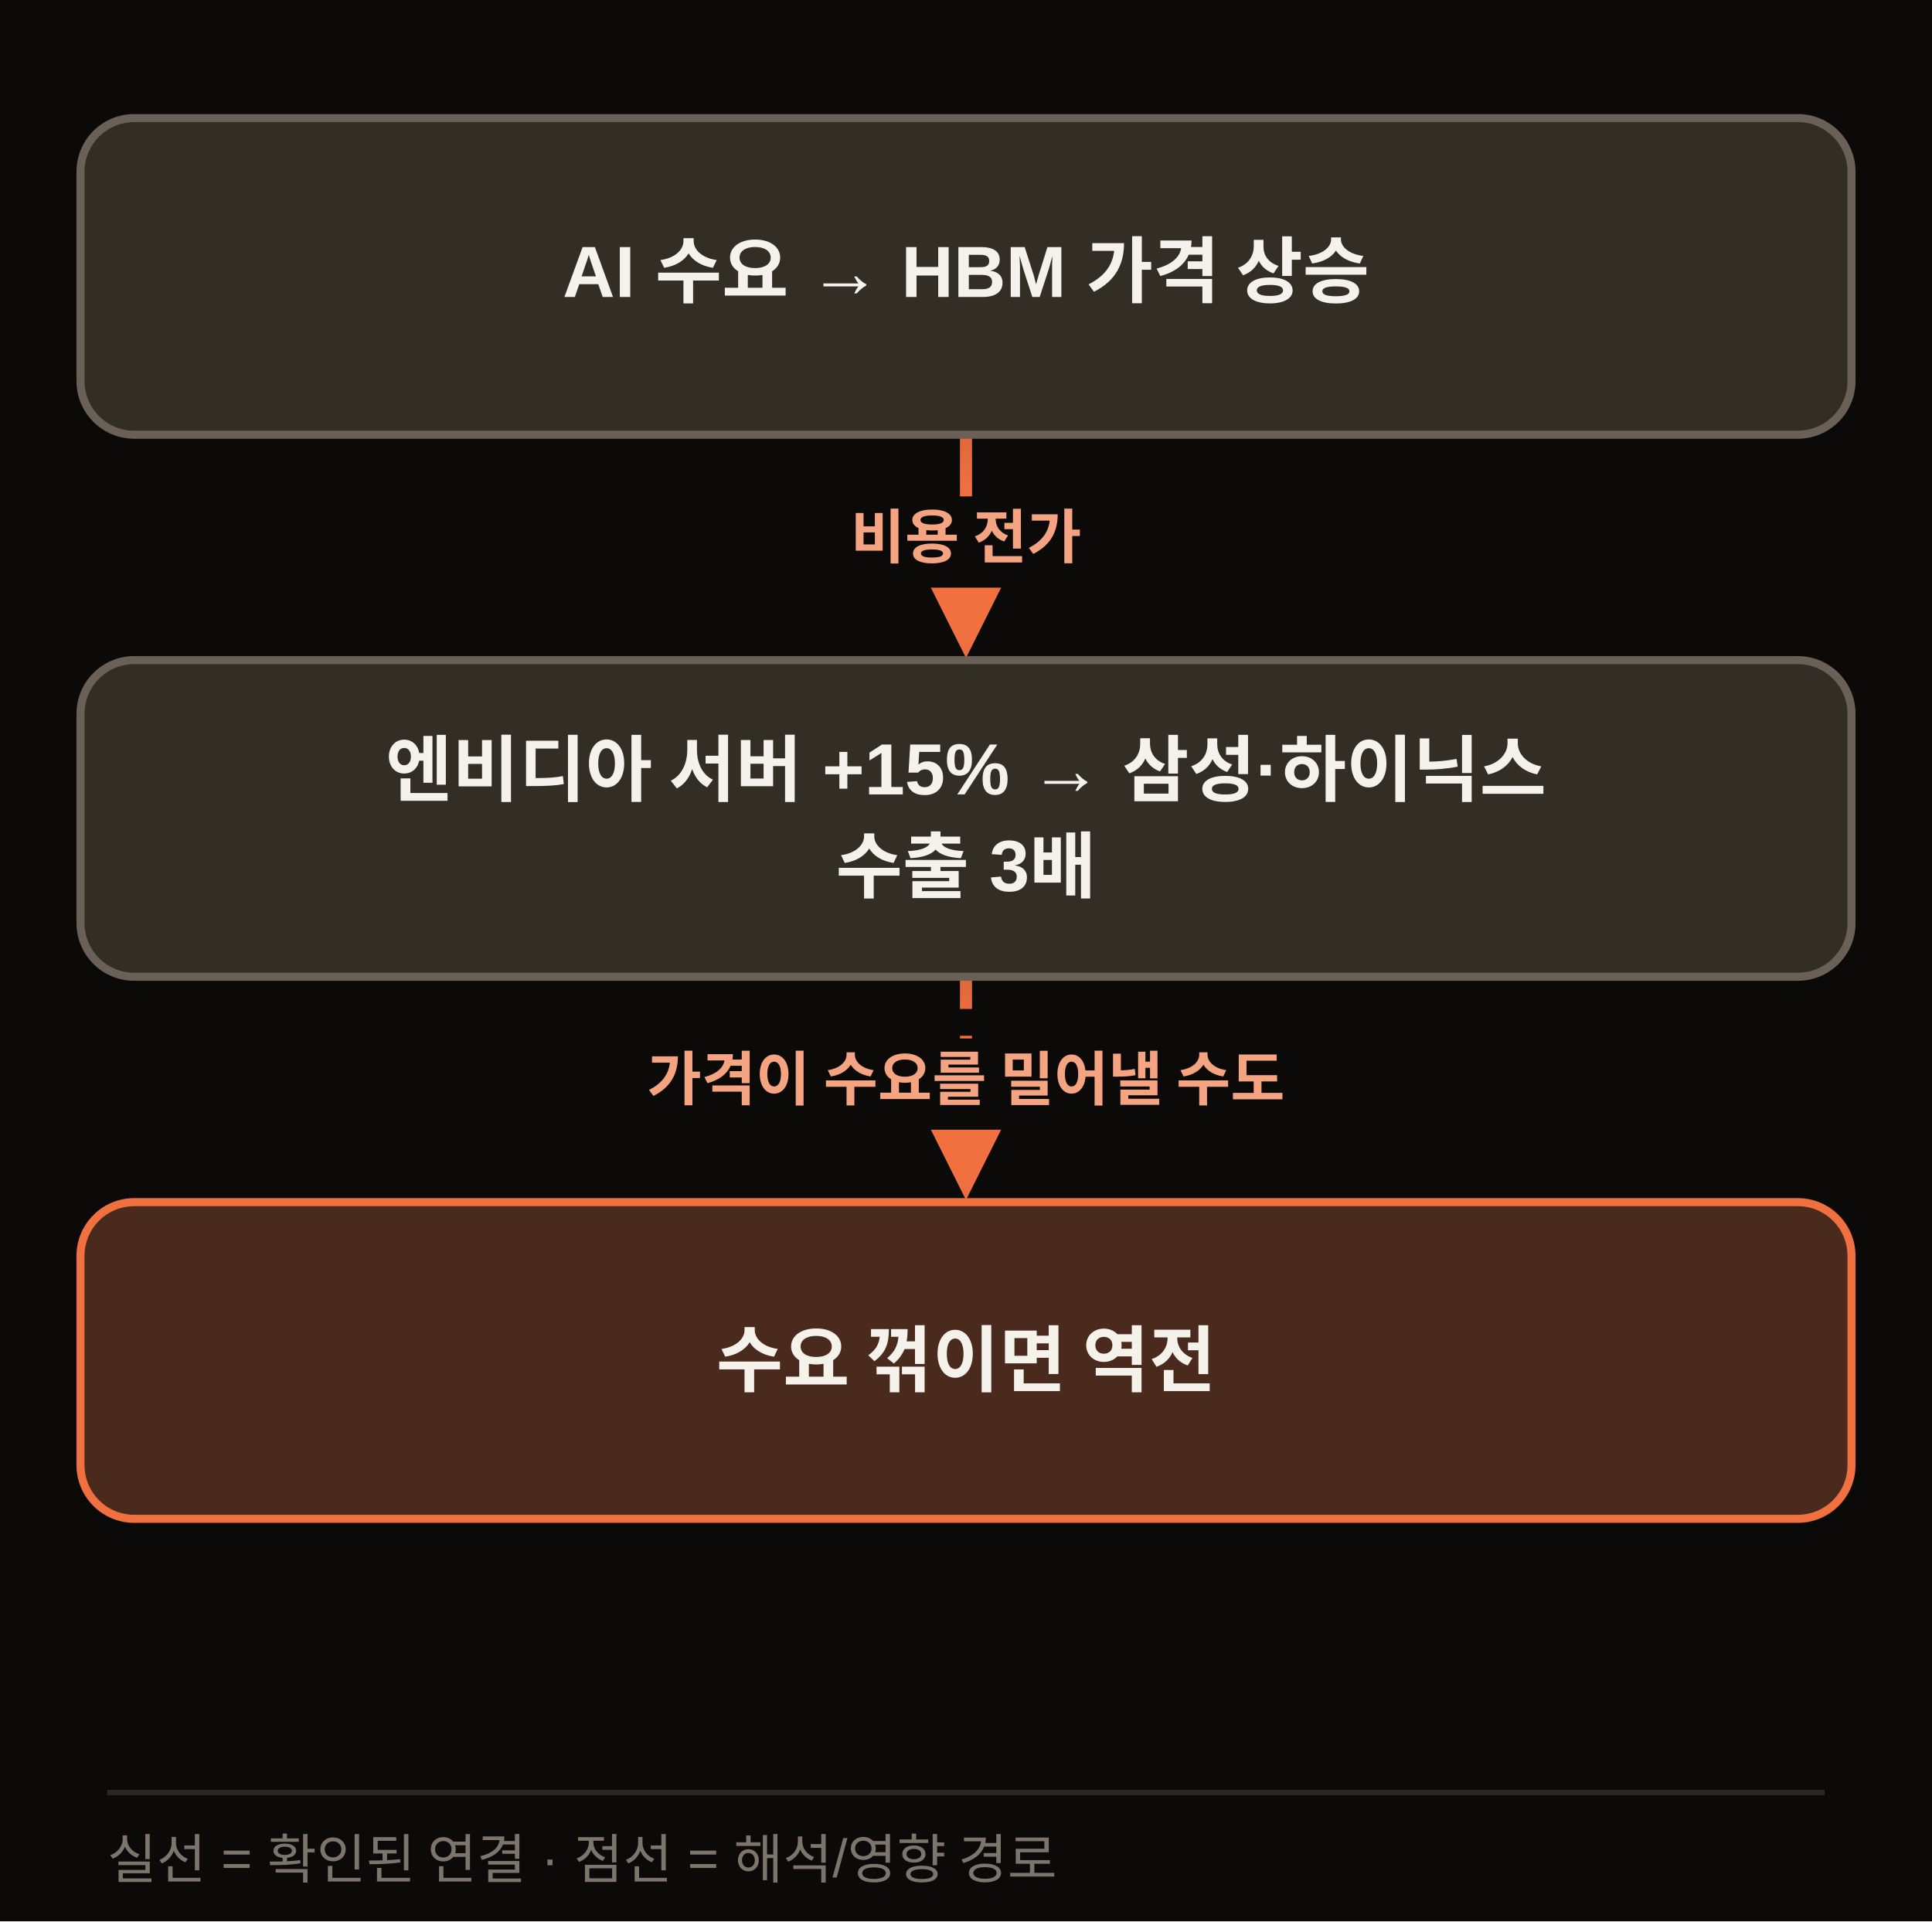
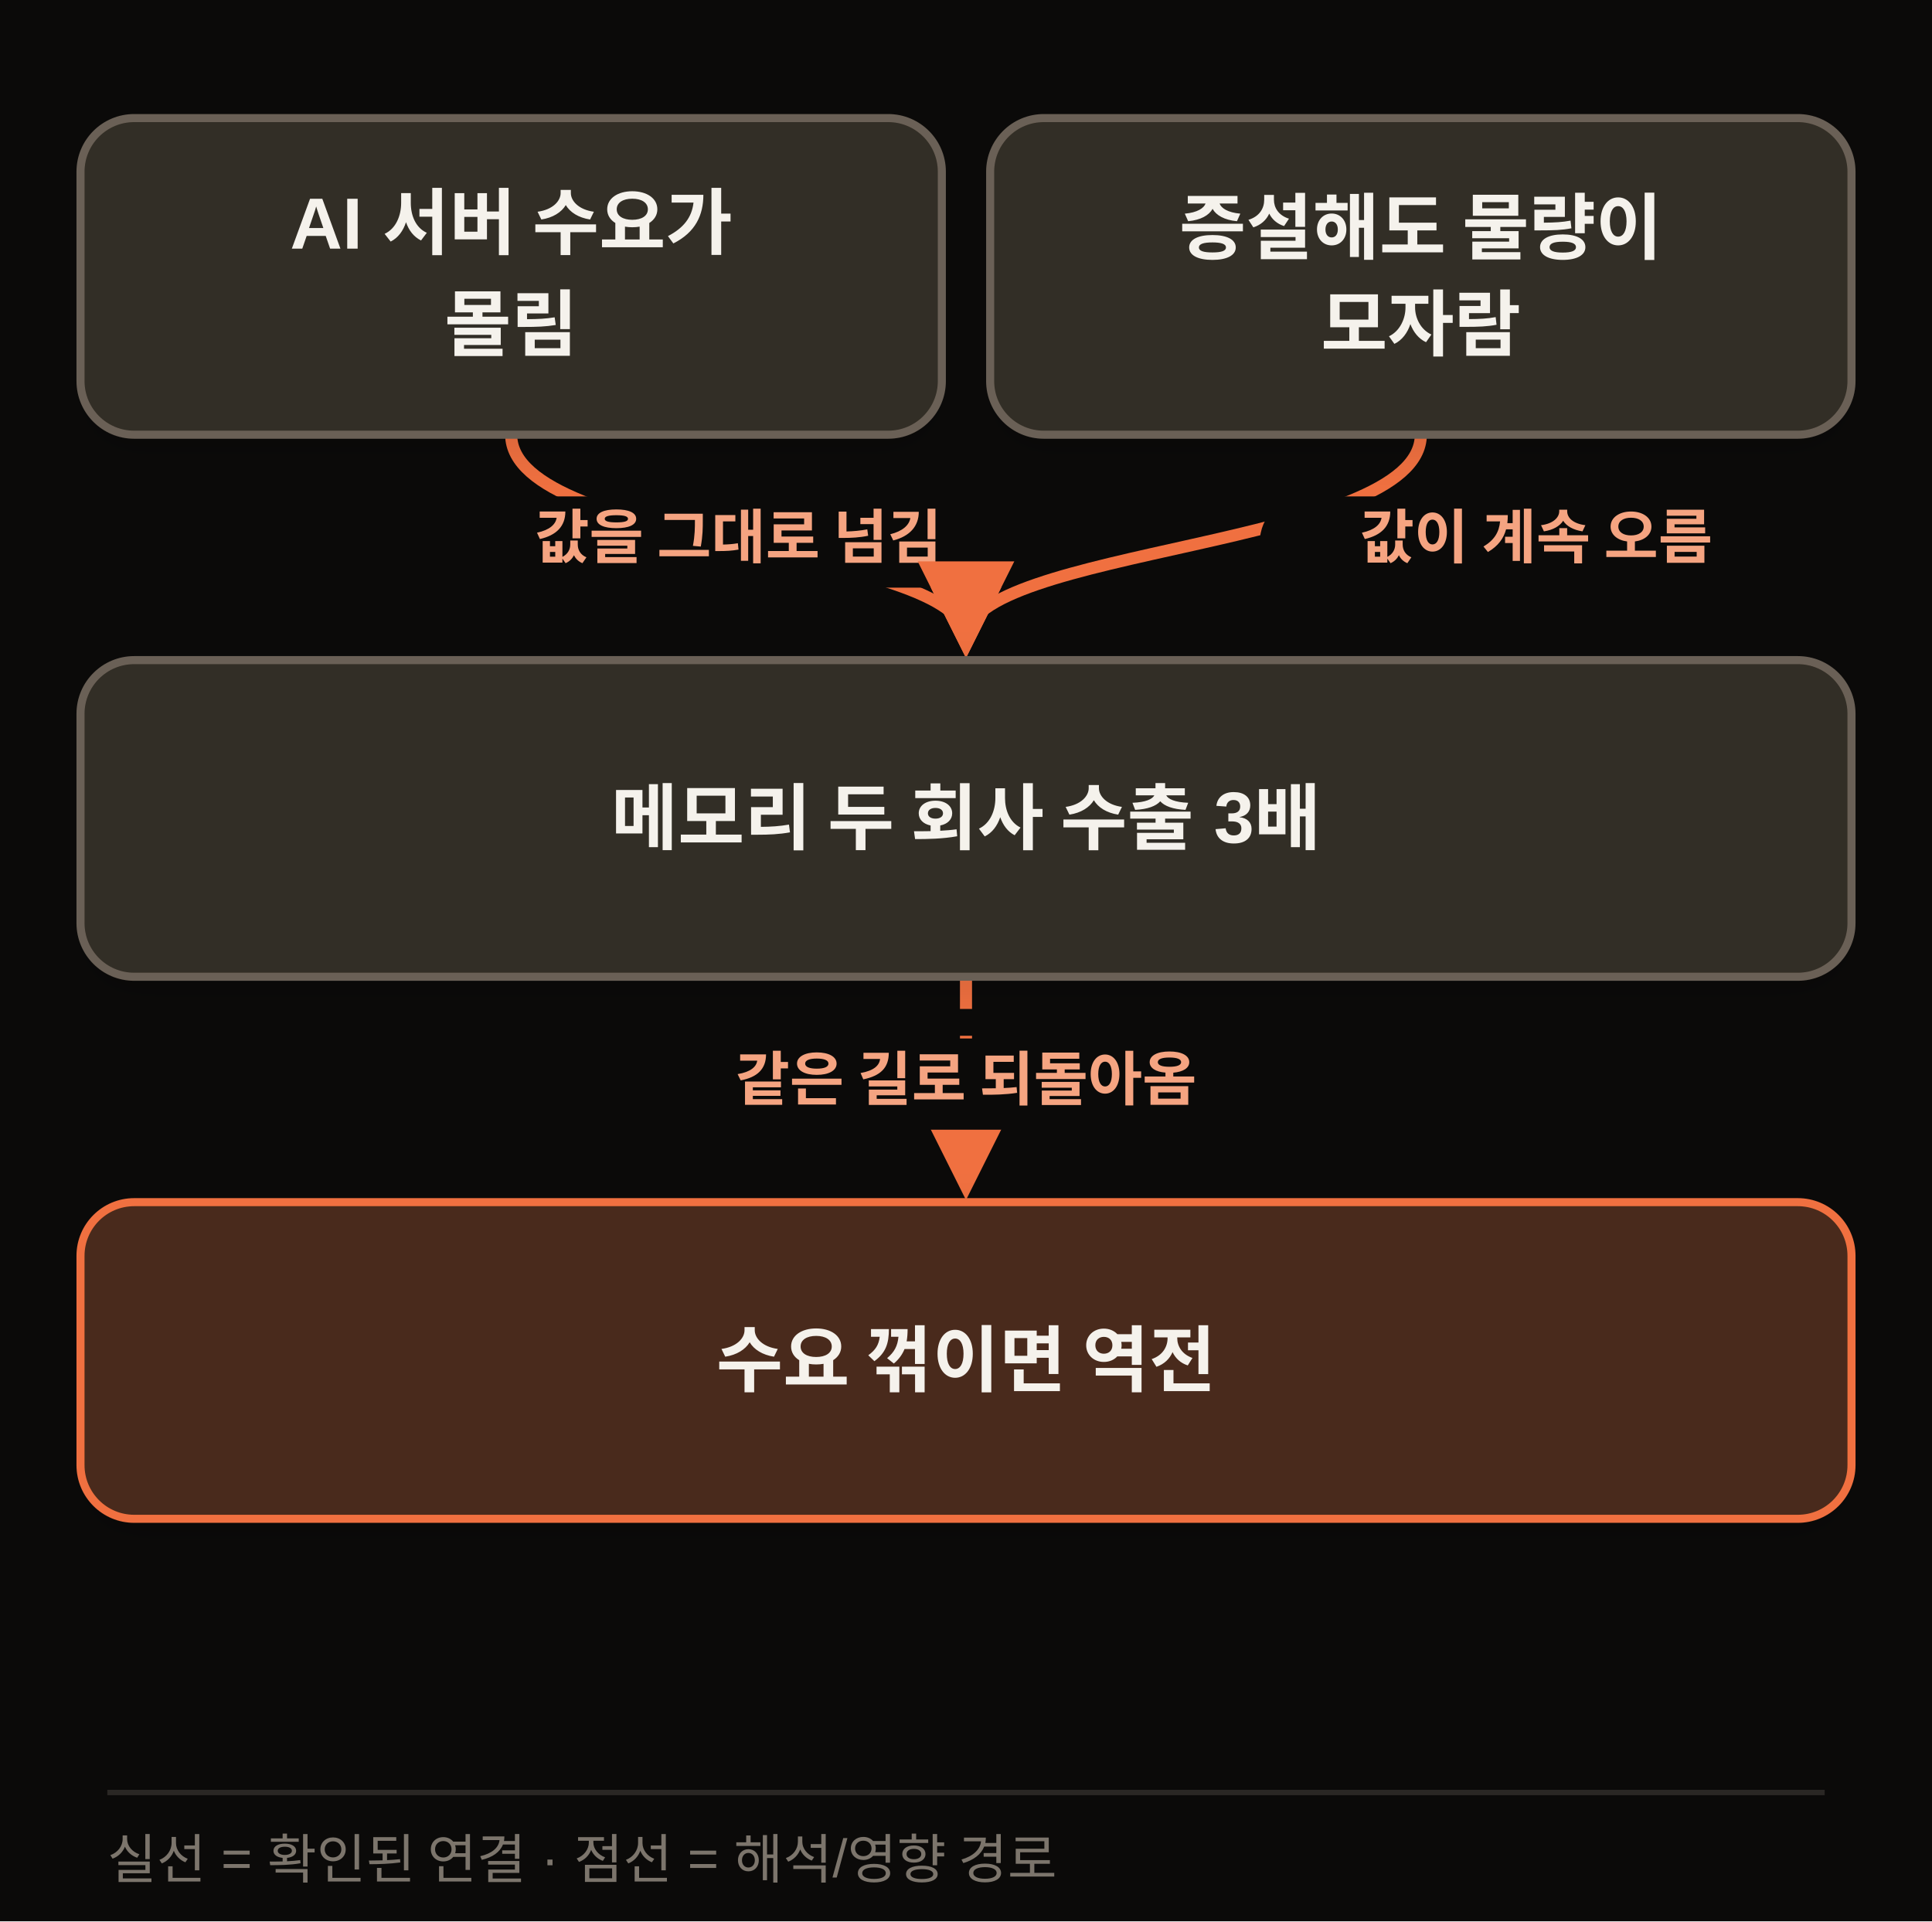
<svg xmlns="http://www.w3.org/2000/svg" width="720" height="716" viewBox="0 0 720 716" class="morning-diagram morning-diagram-mobile" data-mobile-layout="same-topology" data-motion-orientation="TB" data-motion-steps="5">
  <defs>
    <filter id="shadow" x="-20%" y="-20%" width="140%" height="160%">
      <feDropShadow dx="0" dy="6" stdDeviation="8" flood-color="#111111" flood-opacity=".09" />
    </filter>
    <marker id="arrow" viewBox="0 0 10 10" refX="8" refY="5" markerWidth="8" markerHeight="8" orient="auto-start-reverse">
      <path d="M 0 0 L 10 5 L 0 10 z" fill="#F07040" />
    </marker>
  </defs>
  <rect width="720" height="716" fill="#0B0A09" />
-   <g class="motion-step motion-edge" data-motion-step="1" data-from="A" data-to="B" style="--motion-delay:680ms">
-     <path d="M 360.0 162.0 C 360.0 204.0, 360.0 204.0, 360.0 238.0" fill="none" stroke="#F07040" stroke-width="4.5" marker-end="url(#arrow)" />
-     <rect x="288.5" y="185.0" width="143" height="34" rx="17" fill="#0B0A09" />
-     <text x="360.0" y="208.0" text-anchor="middle" font-family="Apple SD Gothic Neo,Malgun Gothic,Arial,sans-serif" font-size="22" font-weight="800" fill="#F5A481">비용 전가</text>
+   <g class="motion-step motion-edge" data-motion-step="1" data-from="A" data-to="C" style="--motion-delay:1360ms">
+     <path d="M 190.5 162.0 C 190.5 204.0, 360.0 204.0, 360.0 238.0" fill="none" stroke="#F07040" stroke-width="4.5" marker-end="url(#arrow)" />
+     <rect x="161.8" y="185.0" width="227" height="34" rx="17" fill="#0B0A09" />
+     <text x="275.2" y="208.0" text-anchor="middle" font-family="Apple SD Gothic Neo,Malgun Gothic,Arial,sans-serif" font-size="22" font-weight="800" fill="#F5A481">값을 그대로 넘김</text>
  </g>
-   <g class="motion-step motion-edge" data-motion-step="3" data-from="B" data-to="C" style="--motion-delay:2040ms">
+   <g class="motion-step motion-edge" data-motion-step="1" data-from="B" data-to="C" style="--motion-delay:2040ms">
+     <path d="M 529.5 162.0 C 529.5 204.0, 360.0 204.0, 360.0 238.0" fill="none" stroke="#F07040" stroke-width="4.5" marker-end="url(#arrow)" />
+     <rect x="469.5" y="185.0" width="206" height="34" rx="17" fill="#0B0A09" />
+     <text x="572.5" y="208.0" text-anchor="middle" font-family="Apple SD Gothic Neo,Malgun Gothic,Arial,sans-serif" font-size="22" font-weight="800" fill="#F5A481">값이 계속 오름</text>
+   </g>
+   <g class="motion-step motion-edge" data-motion-step="3" data-from="C" data-to="D" style="--motion-delay:3400ms">
    <path d="M 360.0 364.0 C 360.0 406.0, 360.0 406.0, 360.0 440.0" fill="none" stroke="#F07040" stroke-width="4.5" stroke-dasharray="12 10" marker-end="url(#arrow)" />
    <rect x="241.0" y="387.0" width="238" height="34" rx="17" fill="#0B0A09" />
-     <text x="360.0" y="410.0" text-anchor="middle" font-family="Apple SD Gothic Neo,Malgun Gothic,Arial,sans-serif" font-size="22" font-weight="800" fill="#F5A481">가격이 수요를 밀어낼 수도</text>
+     <text x="360.0" y="410.0" text-anchor="middle" font-family="Apple SD Gothic Neo,Malgun Gothic,Arial,sans-serif" font-size="22" font-weight="800" fill="#F5A481">같은 길로 되돌아옴</text>
  </g>
  <g class="motion-step motion-node" data-motion-step="0" style="--motion-delay:0ms;--motion-accent-delay:640ms">
-     <rect class="motion-node-shape" x="30.0" y="44.0" width="660.0" height="118.0" rx="20" fill="#332E26" stroke="#6B6156" stroke-width="3" filter="url(#shadow)" />
-     <text x="360.0" y="103.0" text-anchor="middle" dominant-baseline="middle" font-family="Apple SD Gothic Neo,Malgun Gothic,Arial,sans-serif" font-size="27" font-weight="800" fill="#F5F2EC">AI 수요 → HBM 가격 상승</text>
+     <rect class="motion-node-shape" x="30.0" y="44.0" width="321.0" height="118.0" rx="20" fill="#332E26" stroke="#6B6156" stroke-width="3" filter="url(#shadow)" />
+     <text x="190.5" y="85.0" text-anchor="middle" dominant-baseline="middle" font-family="Apple SD Gothic Neo,Malgun Gothic,Arial,sans-serif" font-size="27" font-weight="800" fill="#F5F2EC">AI 서버 수요가</text>
+     <text x="190.5" y="121.0" text-anchor="middle" dominant-baseline="middle" font-family="Apple SD Gothic Neo,Malgun Gothic,Arial,sans-serif" font-size="27" font-weight="800" fill="#F5F2EC">몰림</text>
  </g>
-   <g class="motion-step motion-node" data-motion-step="2" style="--motion-delay:1360ms;--motion-accent-delay:2000ms">
+   <g class="motion-step motion-node" data-motion-step="0" style="--motion-delay:680ms;--motion-accent-delay:1320ms">
+     <rect class="motion-node-shape" x="369.0" y="44.0" width="321.0" height="118.0" rx="20" fill="#332E26" stroke="#6B6156" stroke-width="3" filter="url(#shadow)" />
+     <text x="529.5" y="85.0" text-anchor="middle" dominant-baseline="middle" font-family="Apple SD Gothic Neo,Malgun Gothic,Arial,sans-serif" font-size="27" font-weight="800" fill="#F5F2EC">증설해도 물량이</text>
+     <text x="529.5" y="121.0" text-anchor="middle" dominant-baseline="middle" font-family="Apple SD Gothic Neo,Malgun Gothic,Arial,sans-serif" font-size="27" font-weight="800" fill="#F5F2EC">모자람</text>
+   </g>
+   <g class="motion-step motion-node" data-motion-step="2" style="--motion-delay:2720ms;--motion-accent-delay:3360ms">
    <rect class="motion-node-shape" x="30.0" y="246.0" width="660.0" height="118.0" rx="20" fill="#332E26" stroke="#6B6156" stroke-width="3" filter="url(#shadow)" />
-     <text x="360.0" y="287.0" text-anchor="middle" dominant-baseline="middle" font-family="Apple SD Gothic Neo,Malgun Gothic,Arial,sans-serif" font-size="27" font-weight="800" fill="#F5F2EC">엔비디아 서버 +15% → 삼성·하이닉스</text>
-     <text x="360.0" y="323.0" text-anchor="middle" dominant-baseline="middle" font-family="Apple SD Gothic Neo,Malgun Gothic,Arial,sans-serif" font-size="27" font-weight="800" fill="#F5F2EC">수출 3배</text>
+     <text x="360.0" y="305.0" text-anchor="middle" dominant-baseline="middle" font-family="Apple SD Gothic Neo,Malgun Gothic,Arial,sans-serif" font-size="27" font-weight="800" fill="#F5F2EC">메모리 두 회사 수출 3배</text>
  </g>
-   <g class="motion-step motion-node motion-risk" data-motion-step="4" style="--motion-delay:2720ms;--motion-accent-delay:3360ms">
+   <g class="motion-step motion-node motion-risk" data-motion-step="4" style="--motion-delay:4080ms;--motion-accent-delay:4720ms">
    <rect class="motion-node-shape" x="30.0" y="448.0" width="660.0" height="118.0" rx="20" fill="#4A2C1A" stroke="#F07040" stroke-width="3" filter="url(#shadow)" />
    <text x="360.0" y="507.0" text-anchor="middle" dominant-baseline="middle" font-family="Apple SD Gothic Neo,Malgun Gothic,Arial,sans-serif" font-size="27" font-weight="800" fill="#F5F2EC">수요 꺾이면 역전</text>
  </g>
  <line x1="40" y1="668" x2="680" y2="668" stroke="#2A2724" stroke-width="2" />
  <text x="40" y="700" font-family="Apple SD Gothic Neo,Malgun Gothic,Arial,sans-serif" font-size="20" fill="#7C756C">실선 = 확인된 연결 · 점선 = 해석/영향 경로</text>
</svg>
